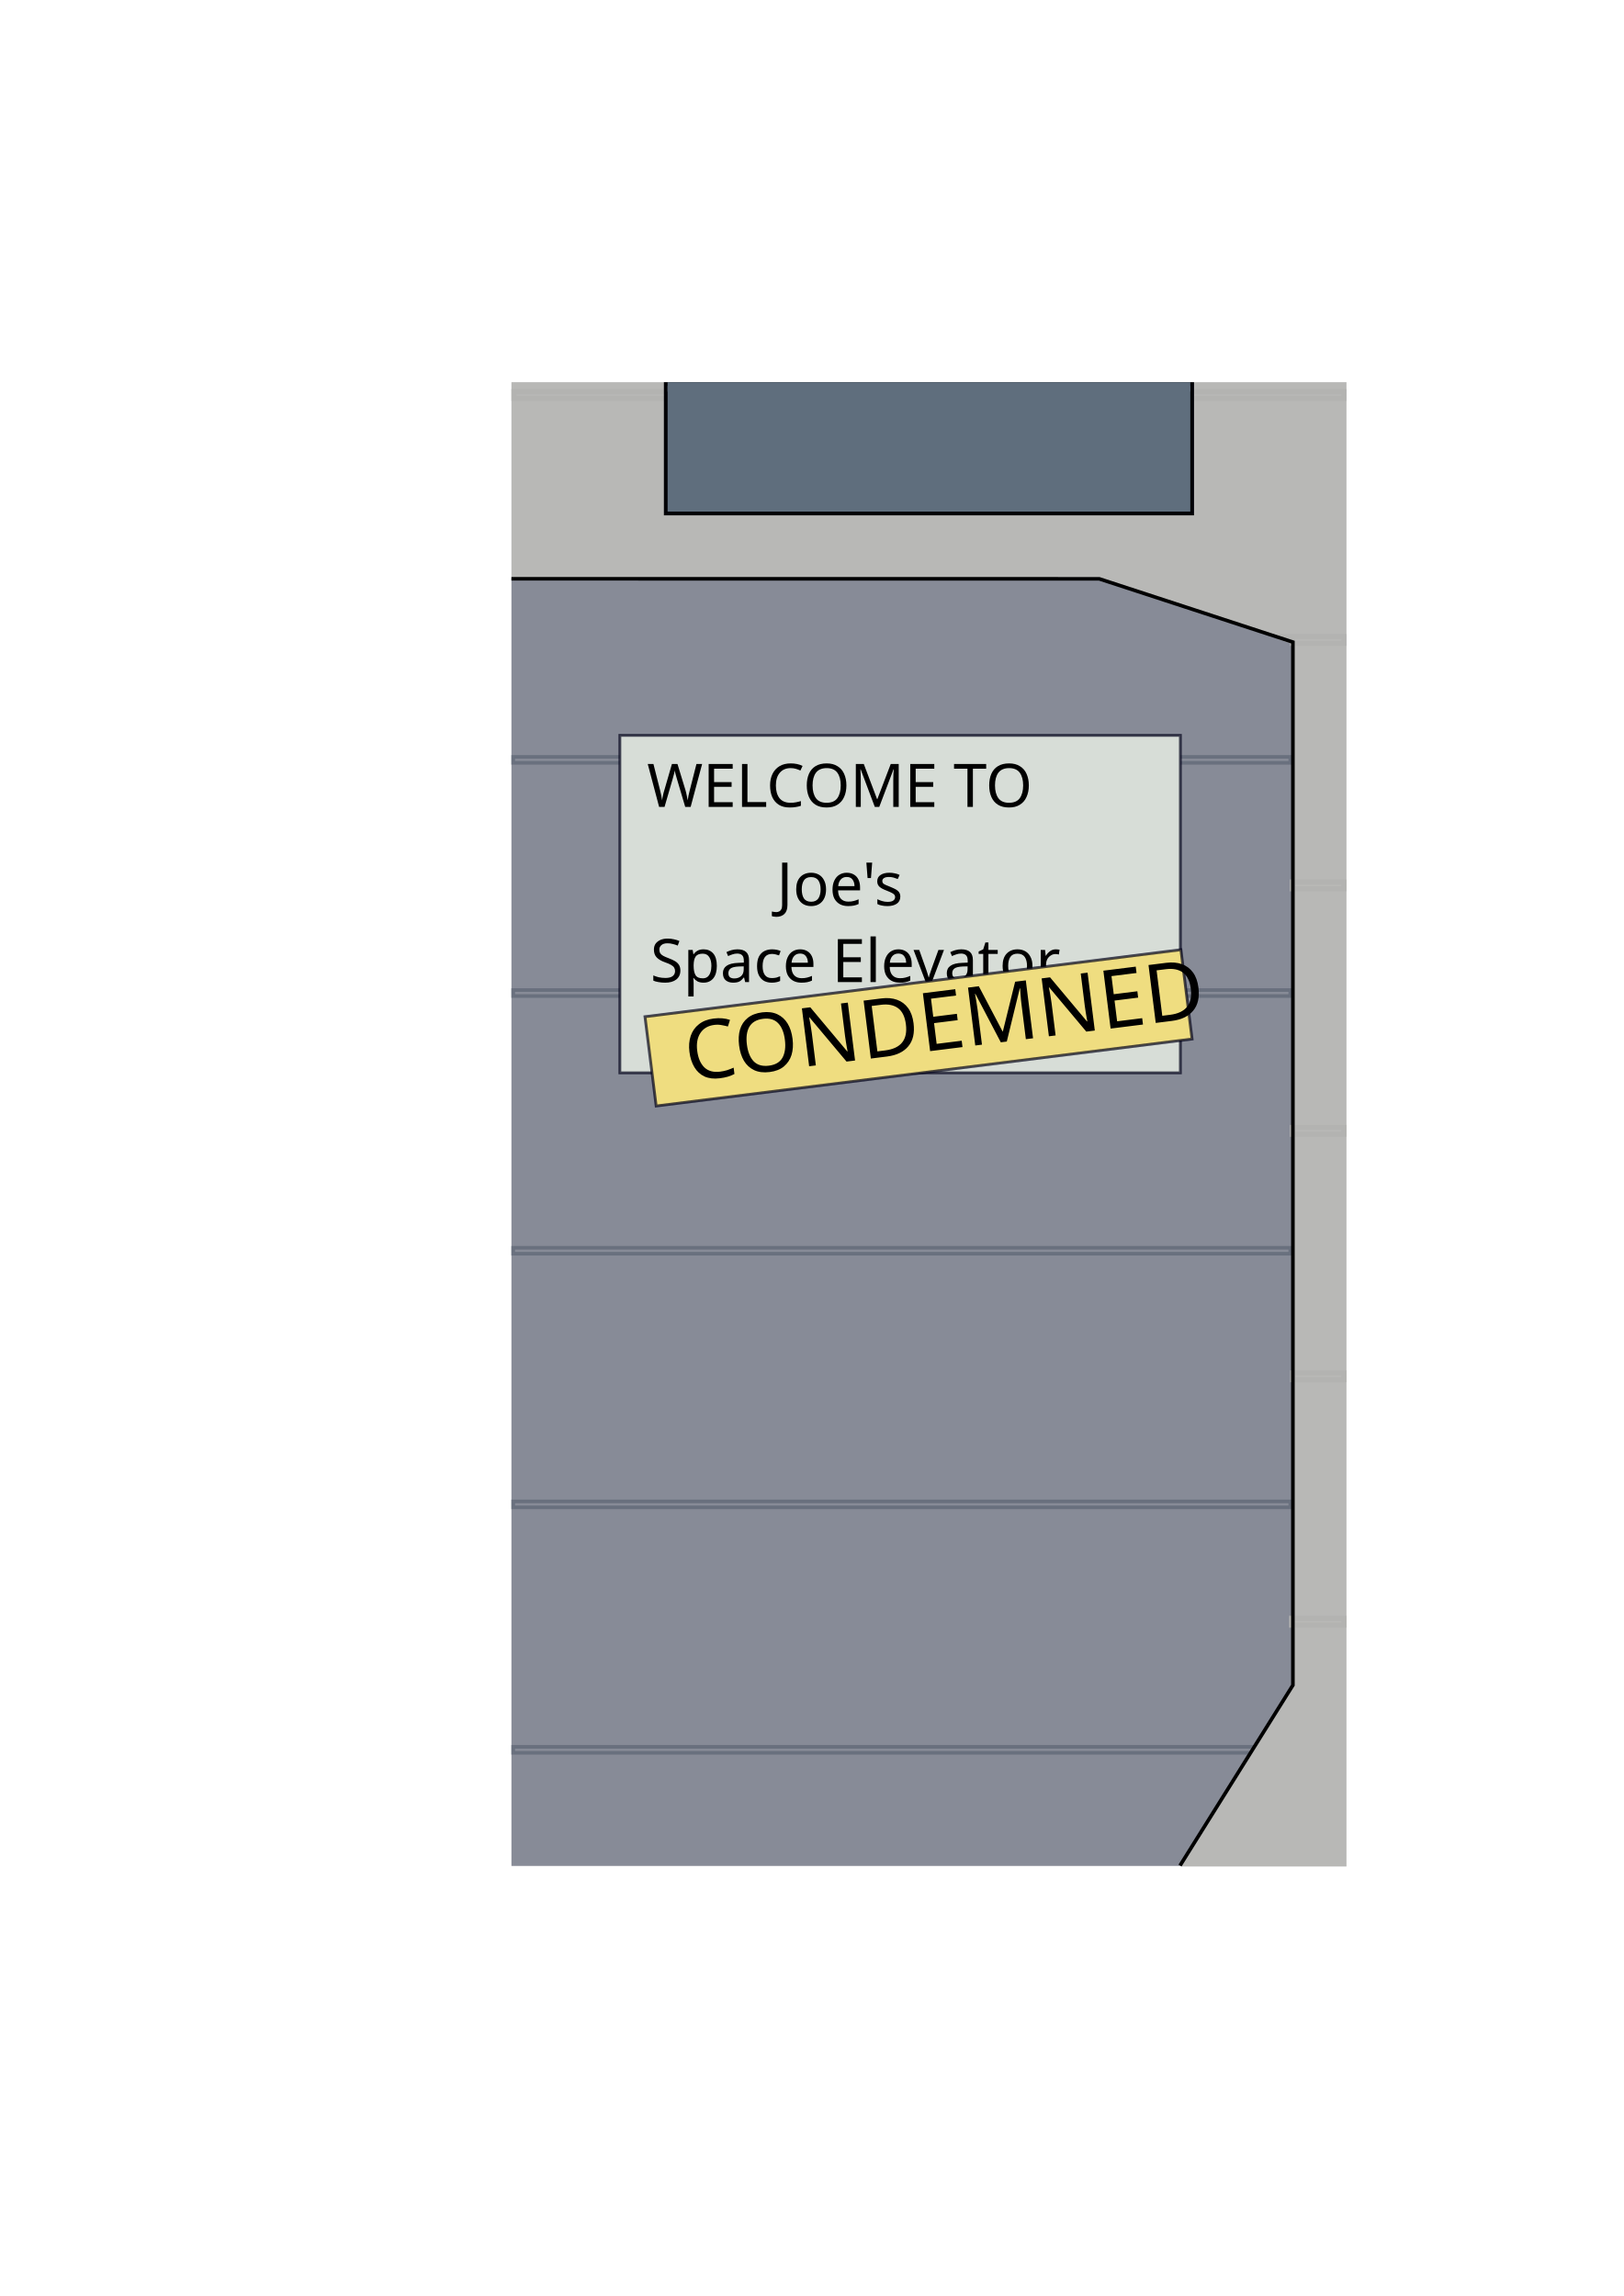
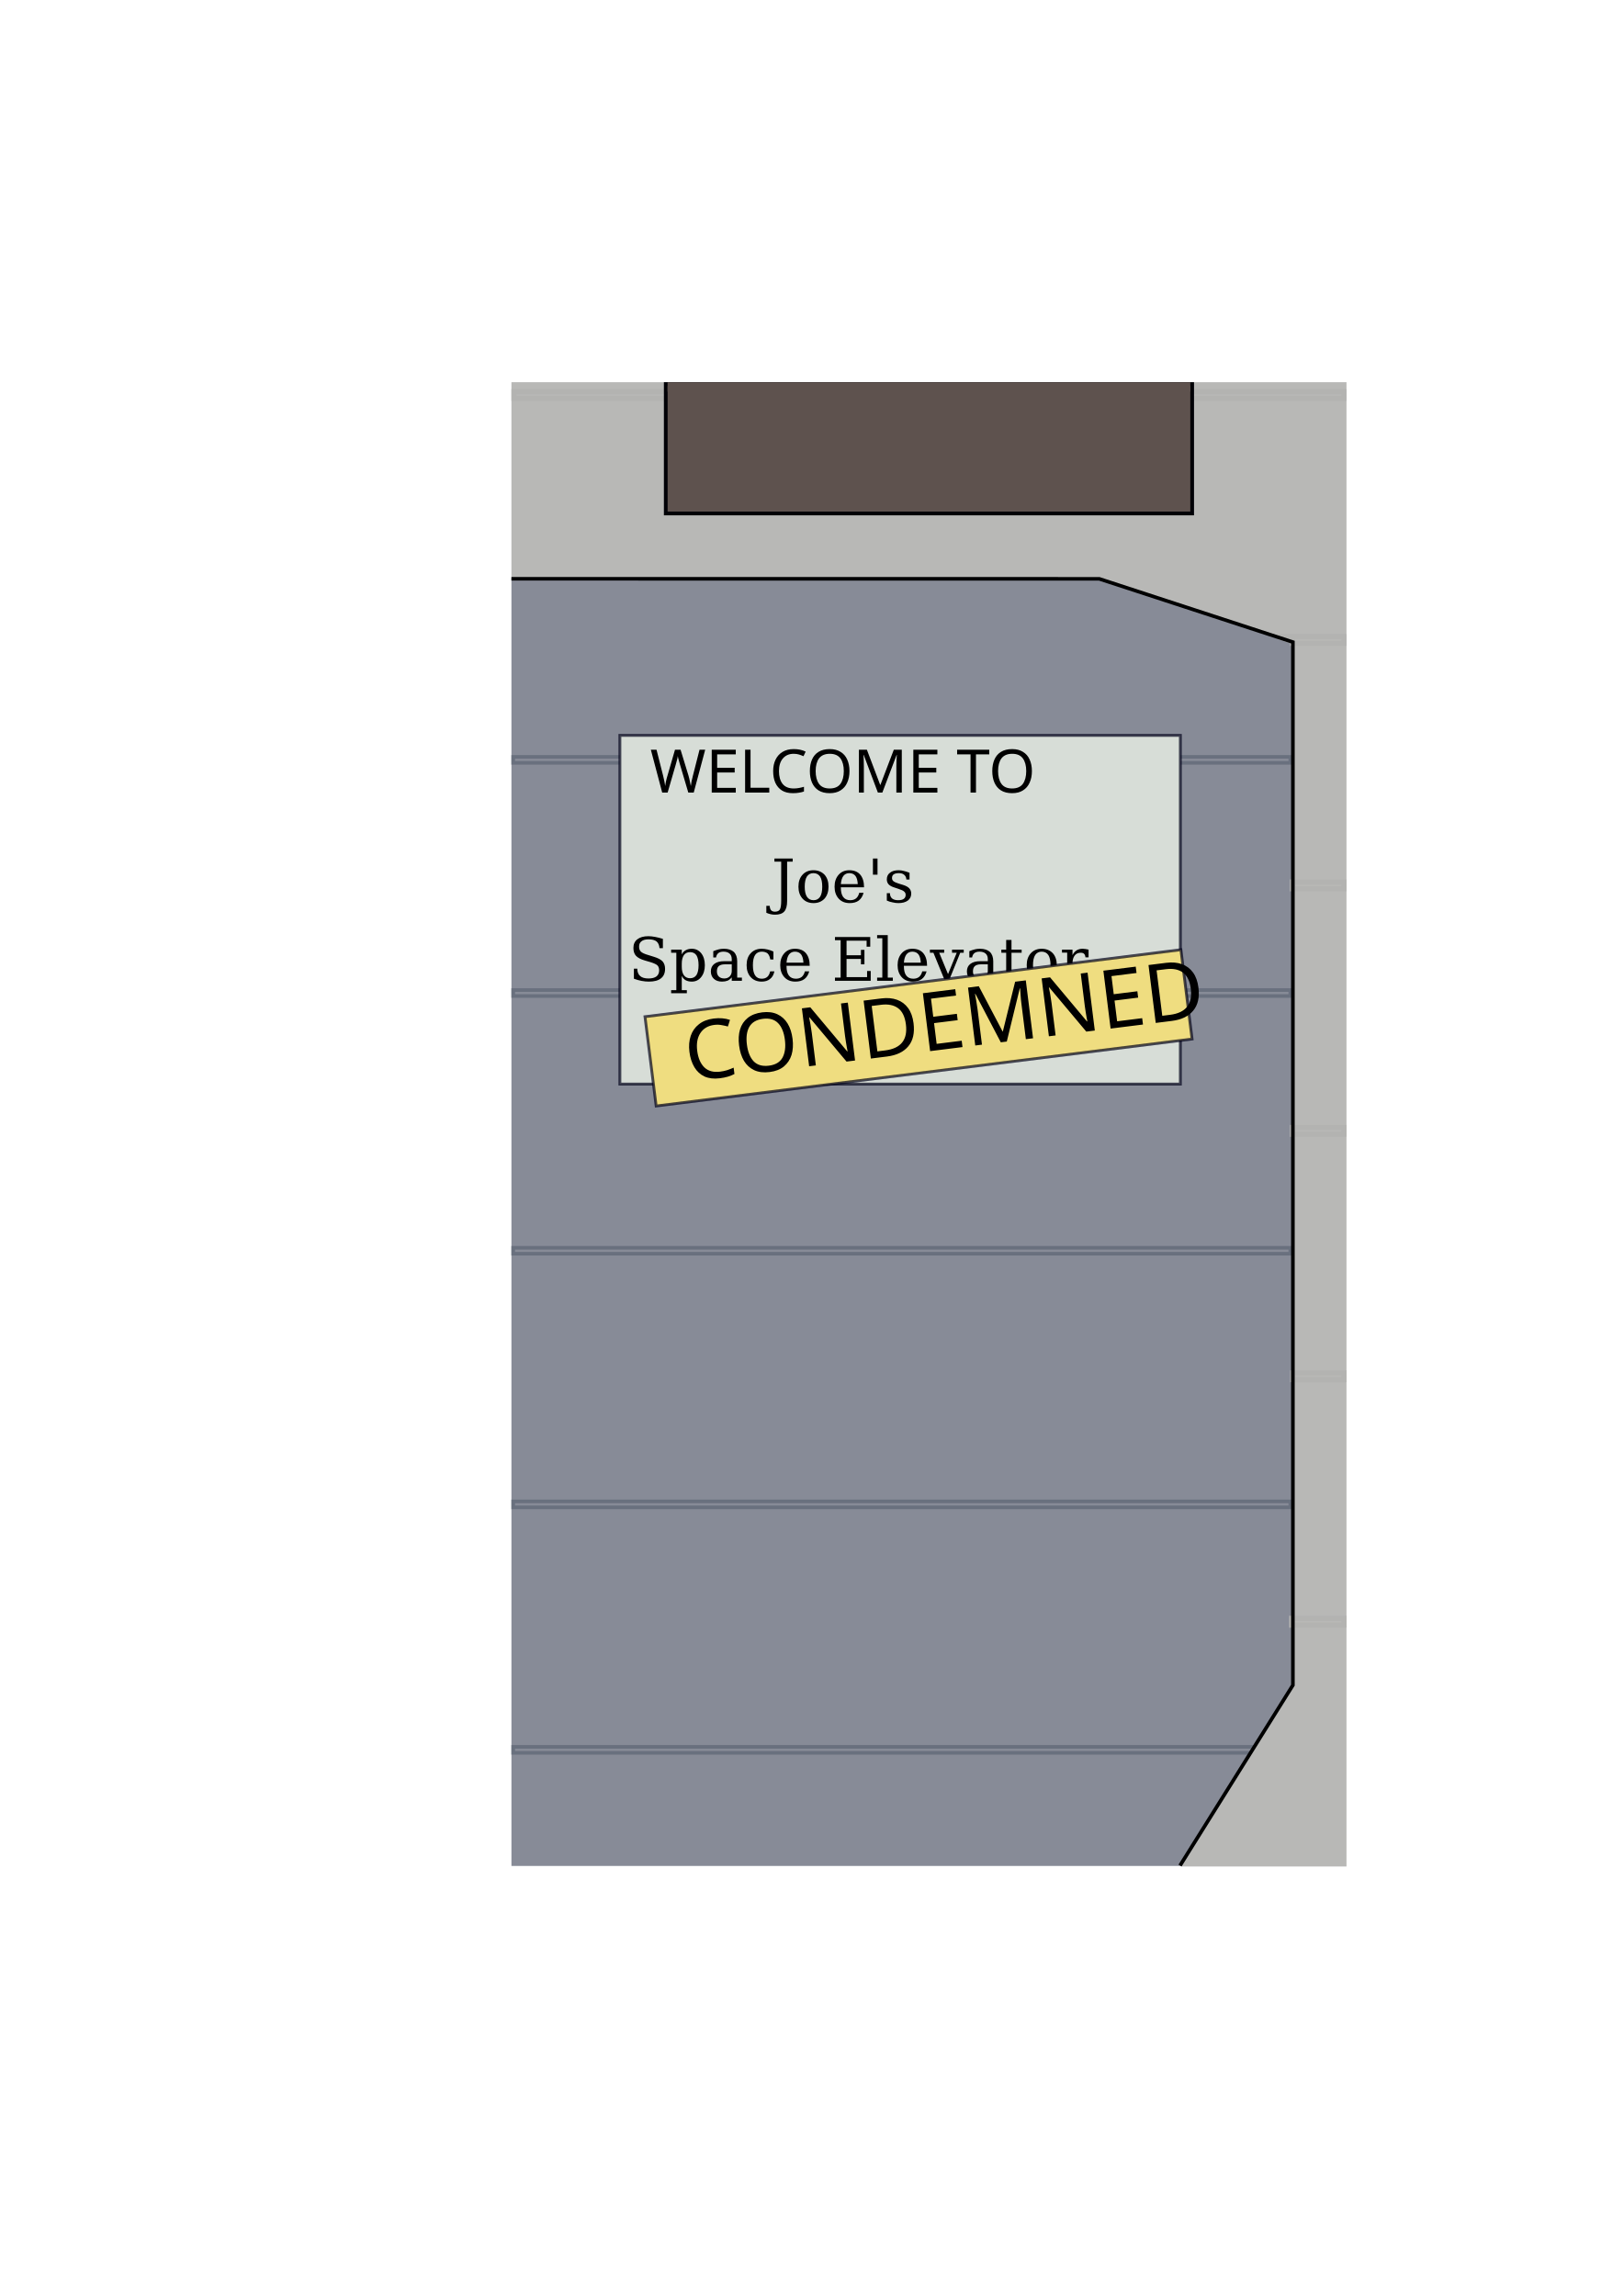
<svg xmlns="http://www.w3.org/2000/svg" width="210mm" height="297mm" viewBox="0 0 210 297" version="1.1" id="svg8">
  <defs id="defs2" />
  <g id="layer1">
    <rect style="fill:#767a88;fill-opacity:0.875;fill-rule:evenodd;stroke:none;stroke-width:0.465;stroke-miterlimit:4;stroke-dasharray:none;stroke-dashoffset:0;stroke-opacity:1" id="rect12292" width="107.685" height="166.621" x="66.146" y="74.75" />
    <g id="g12419" style="stroke:#69707e;stroke-opacity:1;fill:none;fill-opacity:0.792">
      <rect y="225.963" x="66.376" height="0.772" width="96.836" id="rect12302" style="fill:none;fill-opacity:0.792;fill-rule:evenodd;stroke:#69707e;stroke-width:0.465;stroke-miterlimit:4;stroke-dasharray:none;stroke-dashoffset:0;stroke-opacity:1" />
      <rect y="97.906" x="66.376" height="0.772" width="100.507" id="rect12294" style="fill:none;fill-opacity:0.792;fill-rule:evenodd;stroke:#69707e;stroke-width:0.465;stroke-miterlimit:4;stroke-dasharray:none;stroke-dashoffset:0;stroke-opacity:1" />
      <rect style="fill:none;fill-opacity:0.792;fill-rule:evenodd;stroke:#69707e;stroke-width:0.465;stroke-miterlimit:4;stroke-dasharray:none;stroke-dashoffset:0;stroke-opacity:1" id="rect12296" width="100.507" height="0.772" x="66.376" y="128.068" />
      <rect y="161.405" x="66.376" height="0.772" width="100.507" id="rect12298" style="fill:none;fill-opacity:0.792;fill-rule:evenodd;stroke:#69707e;stroke-width:0.465;stroke-miterlimit:4;stroke-dasharray:none;stroke-dashoffset:0;stroke-opacity:1" />
      <rect style="fill:none;fill-opacity:0.792;fill-rule:evenodd;stroke:#69707e;stroke-width:0.465;stroke-miterlimit:4;stroke-dasharray:none;stroke-dashoffset:0;stroke-opacity:1" id="rect12300" width="100.507" height="0.772" x="66.376" y="194.213" />
    </g>
    <path style="fill:#b8b8b6;fill-opacity:1;fill-rule:evenodd;stroke:none;stroke-width:3.024;stroke-miterlimit:4;stroke-dasharray:none;stroke-dashoffset:0;stroke-opacity:1" d="M 250 186.85 L 250 282.518 L 535.99 282.518 L 632.012 313.506 L 632.012 824.305 L 577.521 912.52 L 658.189 912.52 L 658.189 186.85 L 250 186.85 z " id="rect4485" transform="scale(0.2645833)" />
    <g id="g10526" style="stroke:#b3b3b1;stroke-opacity:1">
      <path id="rect6773" transform="scale(0.2645833)" d="M 631.791 551.211 L 631.791 554.523 L 656.928 554.523 L 656.928 551.211 L 631.791 551.211 z " style="fill:none;fill-opacity:1;fill-rule:evenodd;stroke:#b3b3b1;stroke-width:2.513;stroke-miterlimit:4;stroke-dasharray:none;stroke-dashoffset:0;stroke-opacity:1" />
      <path id="rect6775" transform="scale(0.2645833)" d="M 631.762 431.211 L 631.762 434.523 L 656.928 434.523 L 656.928 431.211 L 631.762 431.211 z " style="fill:none;fill-opacity:1;fill-rule:evenodd;stroke:#b3b3b1;stroke-width:2.513;stroke-miterlimit:4;stroke-dasharray:none;stroke-dashoffset:0;stroke-opacity:1" />
      <path id="rect6777" transform="scale(0.2645833)" d="M 631.924 671.211 L 631.924 674.523 L 656.928 674.523 L 656.928 671.211 L 631.924 671.211 z " style="fill:none;fill-opacity:1;fill-rule:evenodd;stroke:#b3b3b1;stroke-width:2.513;stroke-miterlimit:4;stroke-dasharray:none;stroke-dashoffset:0;stroke-opacity:1" />
      <path id="rect6779" transform="scale(0.2645833)" d="M 631.438 791.211 L 631.438 794.523 L 656.928 794.523 L 656.928 791.211 L 631.438 791.211 z " style="fill:none;fill-opacity:1;fill-rule:evenodd;stroke:#b3b3b1;stroke-width:2.513;stroke-miterlimit:4;stroke-dasharray:none;stroke-dashoffset:0;stroke-opacity:1" />
      <path id="rect6781" transform="scale(0.2645833)" d="M 624.742 311.211 L 631.836 313.5 L 631.836 314.523 L 656.928 314.523 L 656.928 311.211 L 624.742 311.211 z " style="fill:none;fill-opacity:1;fill-rule:evenodd;stroke:#b3b3b1;stroke-width:2.513;stroke-miterlimit:4;stroke-dasharray:none;stroke-dashoffset:0;stroke-opacity:1" />
      <rect style="fill:none;fill-opacity:1;fill-rule:evenodd;stroke:#b3b3b1;stroke-width:0.665;stroke-miterlimit:4;stroke-dasharray:none;stroke-dashoffset:0;stroke-opacity:1" id="rect6783" width="107.332" height="0.877" x="66.48" y="50.657" />
    </g>
    <path id="path12274" d="m 152.617,241.319 14.598,-23.337 V 83.06 l -25.043,-8.185 -76.027,-0.008" style="fill:none;fill-rule:evenodd;stroke:#000000;stroke-width:0.465;stroke-linecap:butt;stroke-linejoin:miter;stroke-miterlimit:4;stroke-dasharray:none;stroke-opacity:1" />
-     <rect style="fill:#d7ddd7;fill-opacity:1;fill-rule:evenodd;stroke:#000019;stroke-width:0.365;stroke-miterlimit:4;stroke-dasharray:none;stroke-dashoffset:0;stroke-opacity:0.698" id="rect12304" width="72.496" height="43.656" x="80.169" y="95.123" />
-     <text xml:space="preserve" style="font-style:normal;font-weight:normal;font-size:7.761px;line-height:6.615px;font-family:sans-serif;text-align:center;letter-spacing:0px;word-spacing:0px;text-anchor:middle;fill:#000000;fill-opacity:1;stroke:none;stroke-width:0.265px;stroke-linecap:butt;stroke-linejoin:miter;stroke-opacity:1" x="115.671" y="106.765" id="text12308">
-       <tspan id="tspan12306" x="115.671" y="106.765" style="font-size:7.761px;text-align:center;text-anchor:middle;stroke-width:0.265px" dy="-2.39">WELCOME TO</tspan>
-       <tspan x="115.671" y="113.379" style="font-size:7.761px;text-align:center;text-anchor:middle;stroke-width:0.265px;-inkscape-font-specification:'Century Gothic';font-family:'Century Gothic';font-weight:normal;font-style:normal;font-stretch:normal;font-variant:normal" id="tspan12310" dy="3.75">Joe's</tspan>
-       <tspan x="115.671" y="119.994" style="font-size:7.761px;text-align:center;text-anchor:middle;stroke-width:0.265px;-inkscape-font-specification:'Century Gothic';font-family:'Century Gothic';font-weight:normal;font-style:normal;font-stretch:normal;font-variant:normal" id="tspan12312" dy="7.04">Space Elevator</tspan>
+     <rect style="fill:#d7ddd7;fill-opacity:1;fill-rule:evenodd;stroke:#000019;stroke-width:0.371;stroke-miterlimit:4;stroke-dasharray:none;stroke-dashoffset:0;stroke-opacity:0.698" id="rect12304" width="72.49" height="45.105" x="80.172" y="95.126" />
+     <text xml:space="preserve" style="font-style:normal;font-weight:normal;font-size:7.761px;line-height:6.615px;font-family:sans-serif;text-align:center;letter-spacing:0px;word-spacing:0px;text-anchor:middle;fill:#000000;fill-opacity:1;stroke:none;stroke-width:0.265px;stroke-linecap:butt;stroke-linejoin:miter;stroke-opacity:1" x="116.068" y="104.912" id="text12308">
+       <tspan id="tspan12306" x="116.068" y="104.912" style="font-style:normal;font-variant:normal;font-weight:normal;font-stretch:normal;font-size:7.761px;font-family:'Arabic Typesetting';-inkscape-font-specification:'Arabic Typesetting';text-align:center;text-anchor:middle;stroke-width:0.265px" dy="-2.39">WELCOME TO</tspan>
+       <tspan x="116.068" y="112.963" style="font-style:normal;font-variant:normal;font-weight:normal;font-stretch:normal;font-size:7.761px;font-family:'DejaVu Math TeX Gyre';-inkscape-font-specification:'DejaVu Math TeX Gyre';text-align:center;text-anchor:middle;stroke-width:0.265px" id="tspan12310" dy="3.75">Joe's</tspan>
+       <tspan x="116.068" y="119.828" style="font-style:normal;font-variant:normal;font-weight:normal;font-stretch:normal;font-size:7.761px;font-family:'DejaVu Math TeX Gyre';-inkscape-font-specification:'DejaVu Math TeX Gyre';text-align:center;text-anchor:middle;stroke-width:0.265px" id="tspan12312" dy="7.04">Space Elevator</tspan>
    </text>
    <g id="g12331" transform="rotate(9.156298,153.1631,119.0831)">
      <rect transform="rotate(-16.28105)" y="160.932" x="42.89" height="11.642" width="69.85" id="rect12322" style="fill:#efdd80;fill-opacity:1;fill-rule:evenodd;stroke:#000019;stroke-width:0.365;stroke-miterlimit:4;stroke-dasharray:none;stroke-dashoffset:0;stroke-opacity:0.698" />
      <text transform="rotate(-16.28105)" id="text12326" y="169.928" x="47.388" style="font-style:normal;font-variant:normal;font-weight:normal;font-stretch:normal;font-size:10.583px;line-height:6.615px;font-family:Stencil;-inkscape-font-specification:Stencil;letter-spacing:0px;word-spacing:0px;fill:#000000;fill-opacity:1;stroke:none;stroke-width:0.265px;stroke-linecap:butt;stroke-linejoin:miter;stroke-opacity:1" xml:space="preserve">
        <tspan style="font-style:normal;font-variant:normal;font-weight:normal;font-stretch:normal;font-family:Stencil;-inkscape-font-specification:Stencil;stroke-width:0.265px" y="169.928" x="47.388" id="tspan12324">CONDEMNED</tspan>
      </text>
    </g>
-     <g id="g9349" transform="translate(-18.62563,45.56477)">
-       <rect y="4.113" x="104.729" height="16.744" width="68.084" id="rect9343" style="fill:#5f6e7d;fill-opacity:1;stroke:#000006;stroke-width:0.481;stroke-miterlimit:4;stroke-dasharray:none;stroke-opacity:0.99" />
-       <rect y="3.872" x="104.968" height="1.216" width="67.606" id="rect9345" style="fill:#5f6e7d;fill-opacity:1;stroke:none;stroke-width:0.481;stroke-miterlimit:4;stroke-dasharray:none;stroke-opacity:0.99" />
+     <g id="g5807">
+       <rect y="49.677" x="86.104" height="16.744" width="68.084" id="rect9343" style="fill:#5e524e;fill-opacity:1;stroke:#000006;stroke-width:0.481;stroke-miterlimit:4;stroke-dasharray:none;stroke-opacity:0.99" />
+       <rect y="49.437" x="86.343" height="1.216" width="67.606" id="rect9345" style="fill:#5e524e;fill-opacity:1;stroke:none;stroke-width:0.481;stroke-miterlimit:4;stroke-dasharray:none;stroke-opacity:0.99" />
    </g>
  </g>
</svg>
